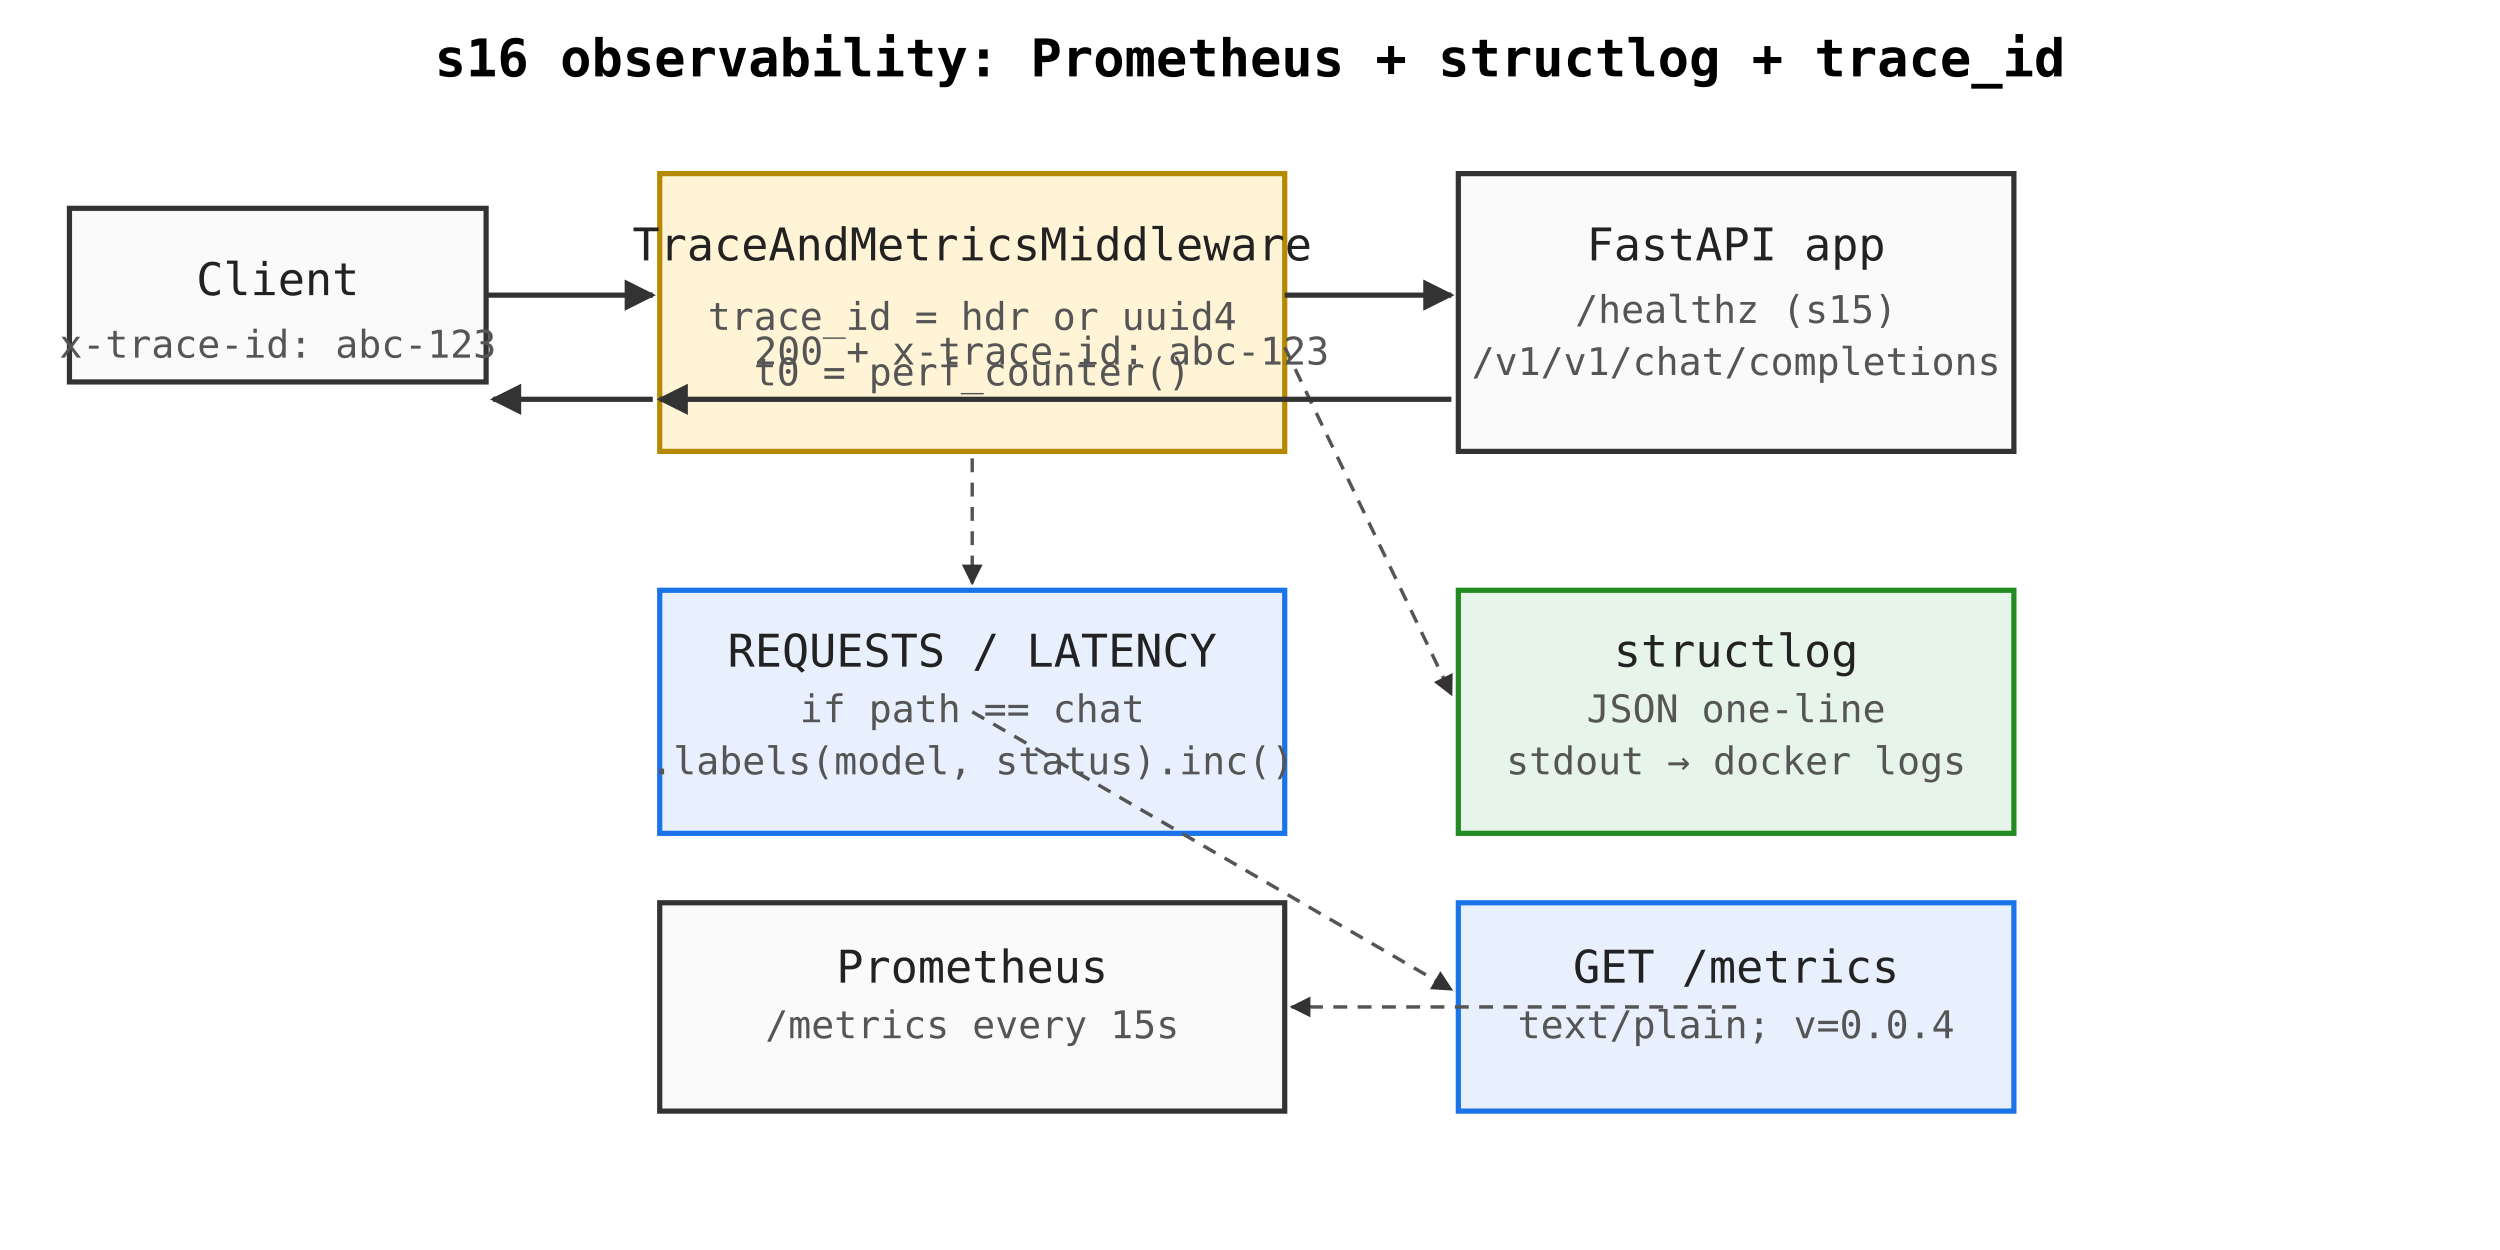
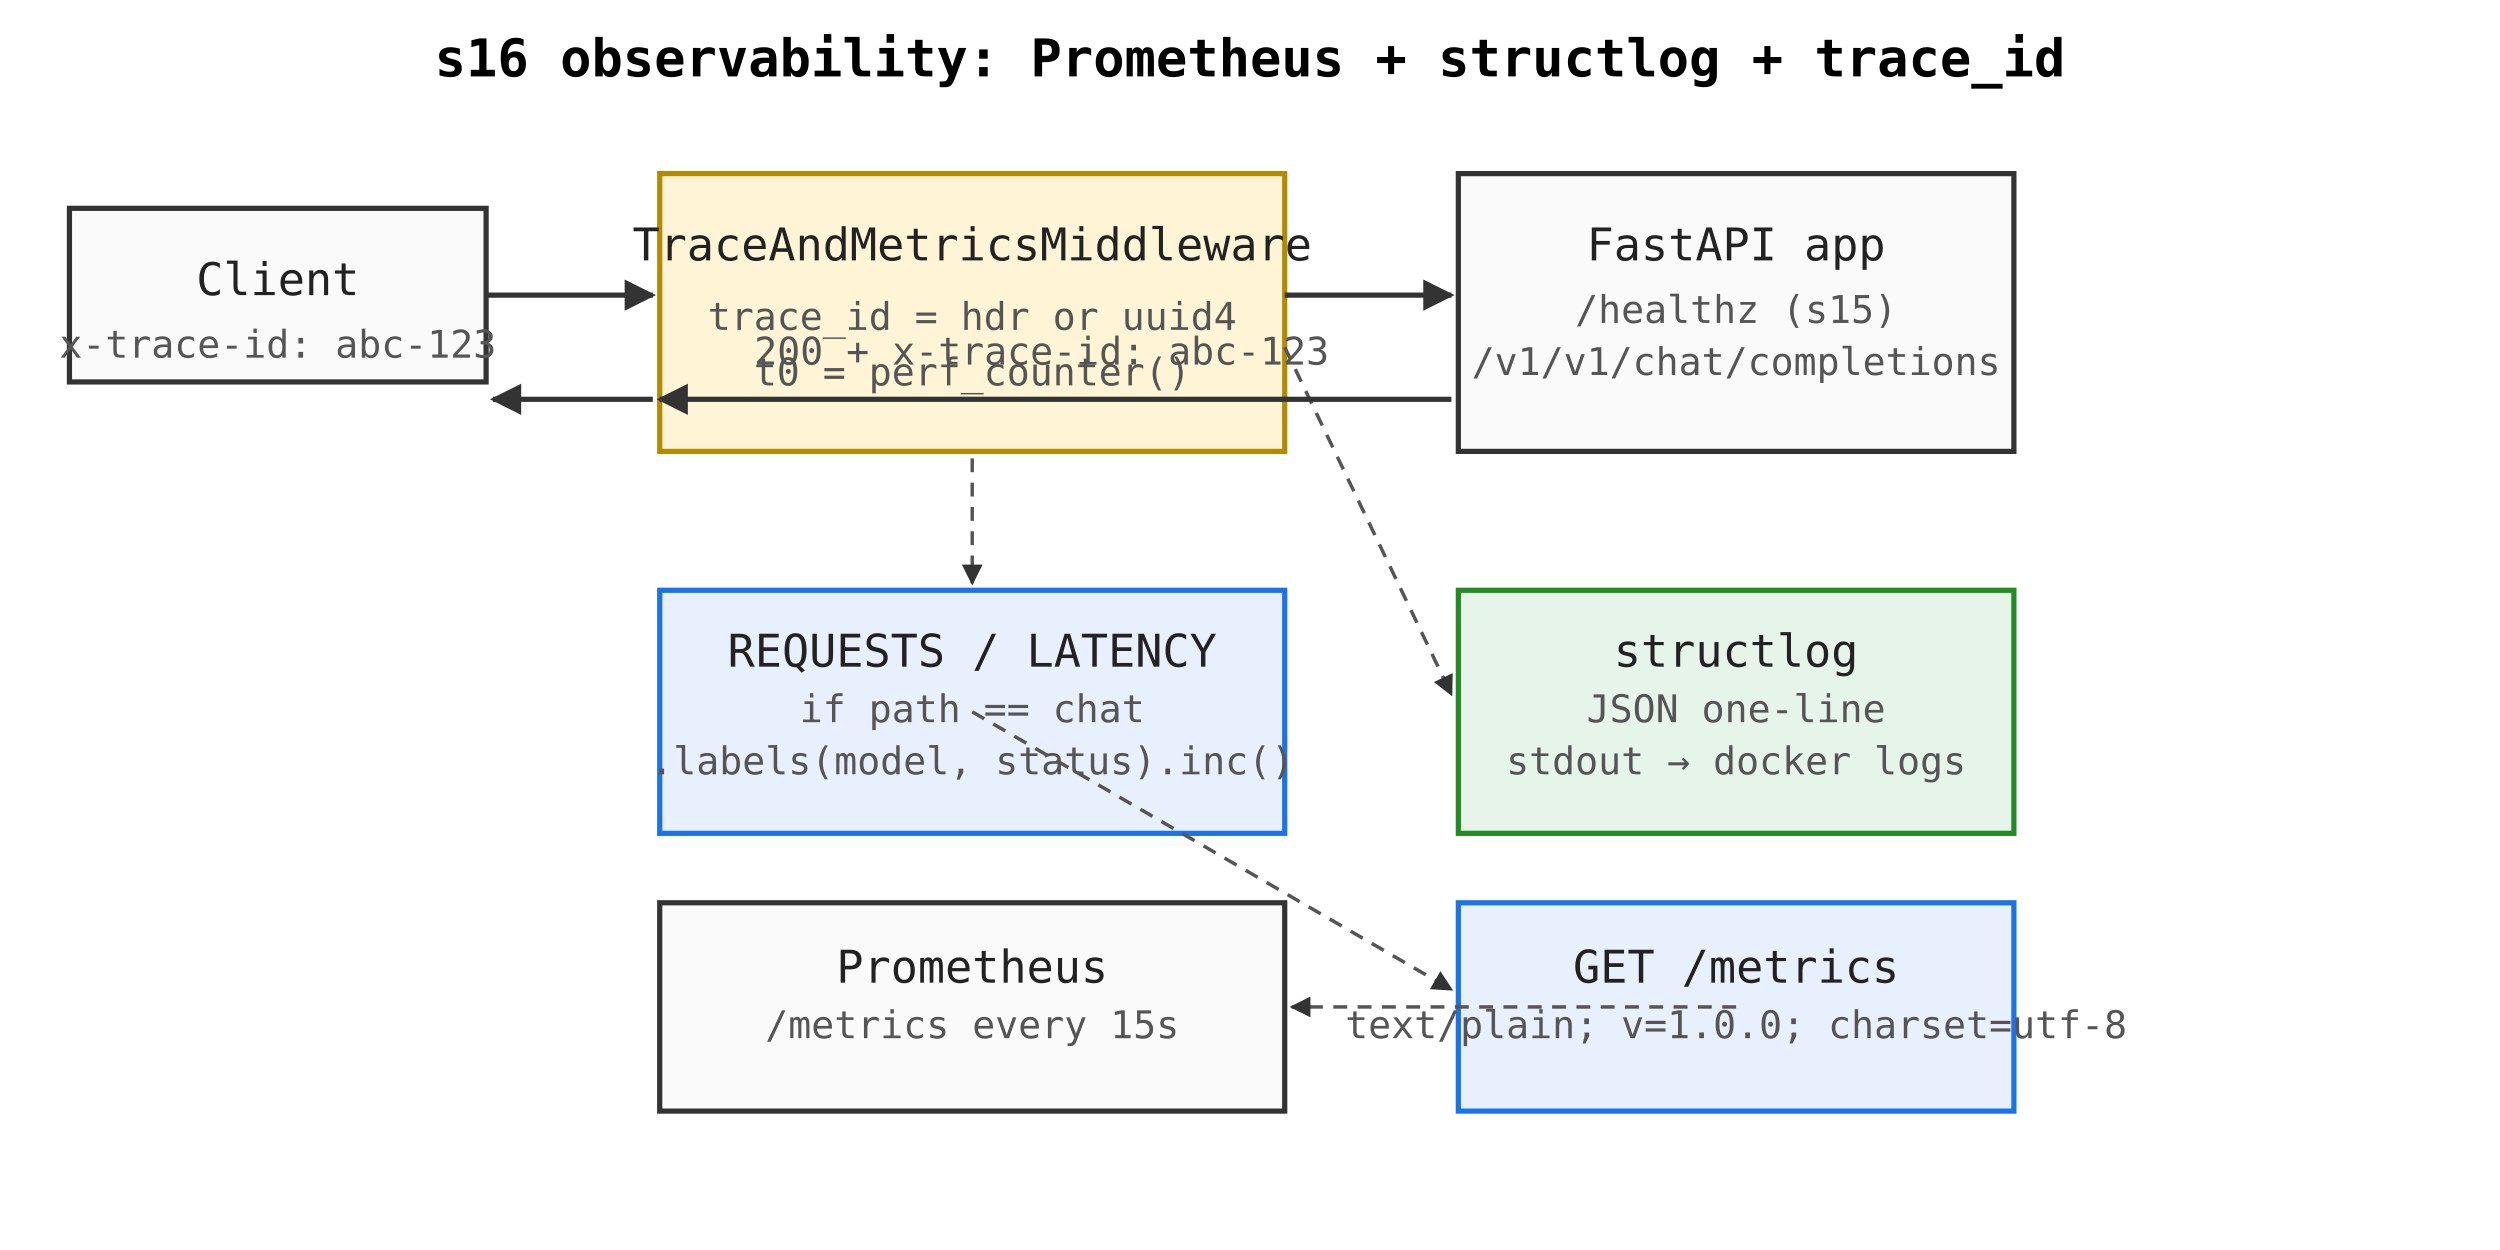
<svg xmlns="http://www.w3.org/2000/svg" viewBox="0 0 720 360" font-family="monospace">
  <style>
    .box { fill: #fafafa; stroke: #333; stroke-width: 1.5; }
    .mid { fill: #fff5d6; stroke: #b58900; stroke-width: 1.5; }
    .log { fill: #e6f4ea; stroke: #228b22; stroke-width: 1.5; }
    .met { fill: #e8f0fe; stroke: #1a73e8; stroke-width: 1.5; }
    .label { font-size: 13px; fill: #222; }
    .small { font-size: 11px; fill: #555; }
    .arrow { stroke: #333; stroke-width: 1.5; fill: none; marker-end: url(#arrow); }
    .arrow2 { stroke: #555; stroke-width: 1; fill: none; marker-end: url(#arrow); stroke-dasharray: 4 3; }
  </style>
  <defs>
    <marker id="arrow" viewBox="0 0 10 10" refX="9" refY="5" markerWidth="6" markerHeight="6" orient="auto">
      <path d="M0,0 L10,5 L0,10 z" fill="#333" />
    </marker>
  </defs>
  <text x="360" y="22" text-anchor="middle" font-size="15" font-weight="bold">s16 observability: Prometheus + structlog + trace_id</text>
  <rect class="box" x="20" y="60" width="120" height="50" />
  <text x="80" y="85" text-anchor="middle" class="label">Client</text>
  <text x="80" y="103" text-anchor="middle" class="small">x-trace-id: abc-123</text>
  <rect class="mid" x="190" y="50" width="180" height="80" />
  <text x="280" y="75" text-anchor="middle" class="label">TraceAndMetricsMiddleware</text>
  <text x="280" y="95" text-anchor="middle" class="small">trace_id = hdr or uuid4</text>
  <text x="280" y="111" text-anchor="middle" class="small">t0 = perf_counter()</text>
  <rect class="box" x="420" y="50" width="160" height="80" />
  <text x="500" y="75" text-anchor="middle" class="label">FastAPI app</text>
  <text x="500" y="93" text-anchor="middle" class="small">/healthz (s15)</text>
  <text x="500" y="108" text-anchor="middle" class="small">/v1/v1/chat/completions</text>
  <line class="arrow" x1="140" y1="85" x2="188" y2="85" />
  <line class="arrow" x1="370" y1="85" x2="418" y2="85" />
  <rect class="met" x="190" y="170" width="180" height="70" />
  <text x="280" y="192" text-anchor="middle" class="label">REQUESTS / LATENCY</text>
  <text x="280" y="208" text-anchor="middle" class="small">if path == chat</text>
  <text x="280" y="223" text-anchor="middle" class="small">.labels(model, status).inc()</text>
  <line class="arrow2" x1="280" y1="132" x2="280" y2="168" />
  <rect class="log" x="420" y="170" width="160" height="70" />
  <text x="500" y="192" text-anchor="middle" class="label">structlog</text>
  <text x="500" y="208" text-anchor="middle" class="small">JSON one-line</text>
  <text x="500" y="223" text-anchor="middle" class="small">stdout → docker logs</text>
  <line class="arrow2" x1="370" y1="100" x2="418" y2="200" />
  <rect class="met" x="420" y="260" width="160" height="60" />
  <text x="500" y="283" text-anchor="middle" class="label">GET /metrics</text>
-   <text x="500" y="299" text-anchor="middle" class="small">text/plain; v=0.0.4</text>
+   <text x="500" y="299" text-anchor="middle" class="small">text/plain; v=1.0.0; charset=utf-8</text>
  <line class="arrow2" x1="280" y1="205" x2="418" y2="285" />
  <rect class="box" x="190" y="260" width="180" height="60" />
  <text x="280" y="283" text-anchor="middle" class="label">Prometheus</text>
  <text x="280" y="299" text-anchor="middle" class="small">/metrics every 15s</text>
  <line class="arrow2" x1="500" y1="290" x2="372" y2="290" />
  <line class="arrow" x1="418" y1="115" x2="190" y2="115" />
  <line class="arrow" x1="188" y1="115" x2="142" y2="115" />
  <text x="300" y="105" text-anchor="middle" class="small">200 + x-trace-id: abc-123</text>
</svg>
